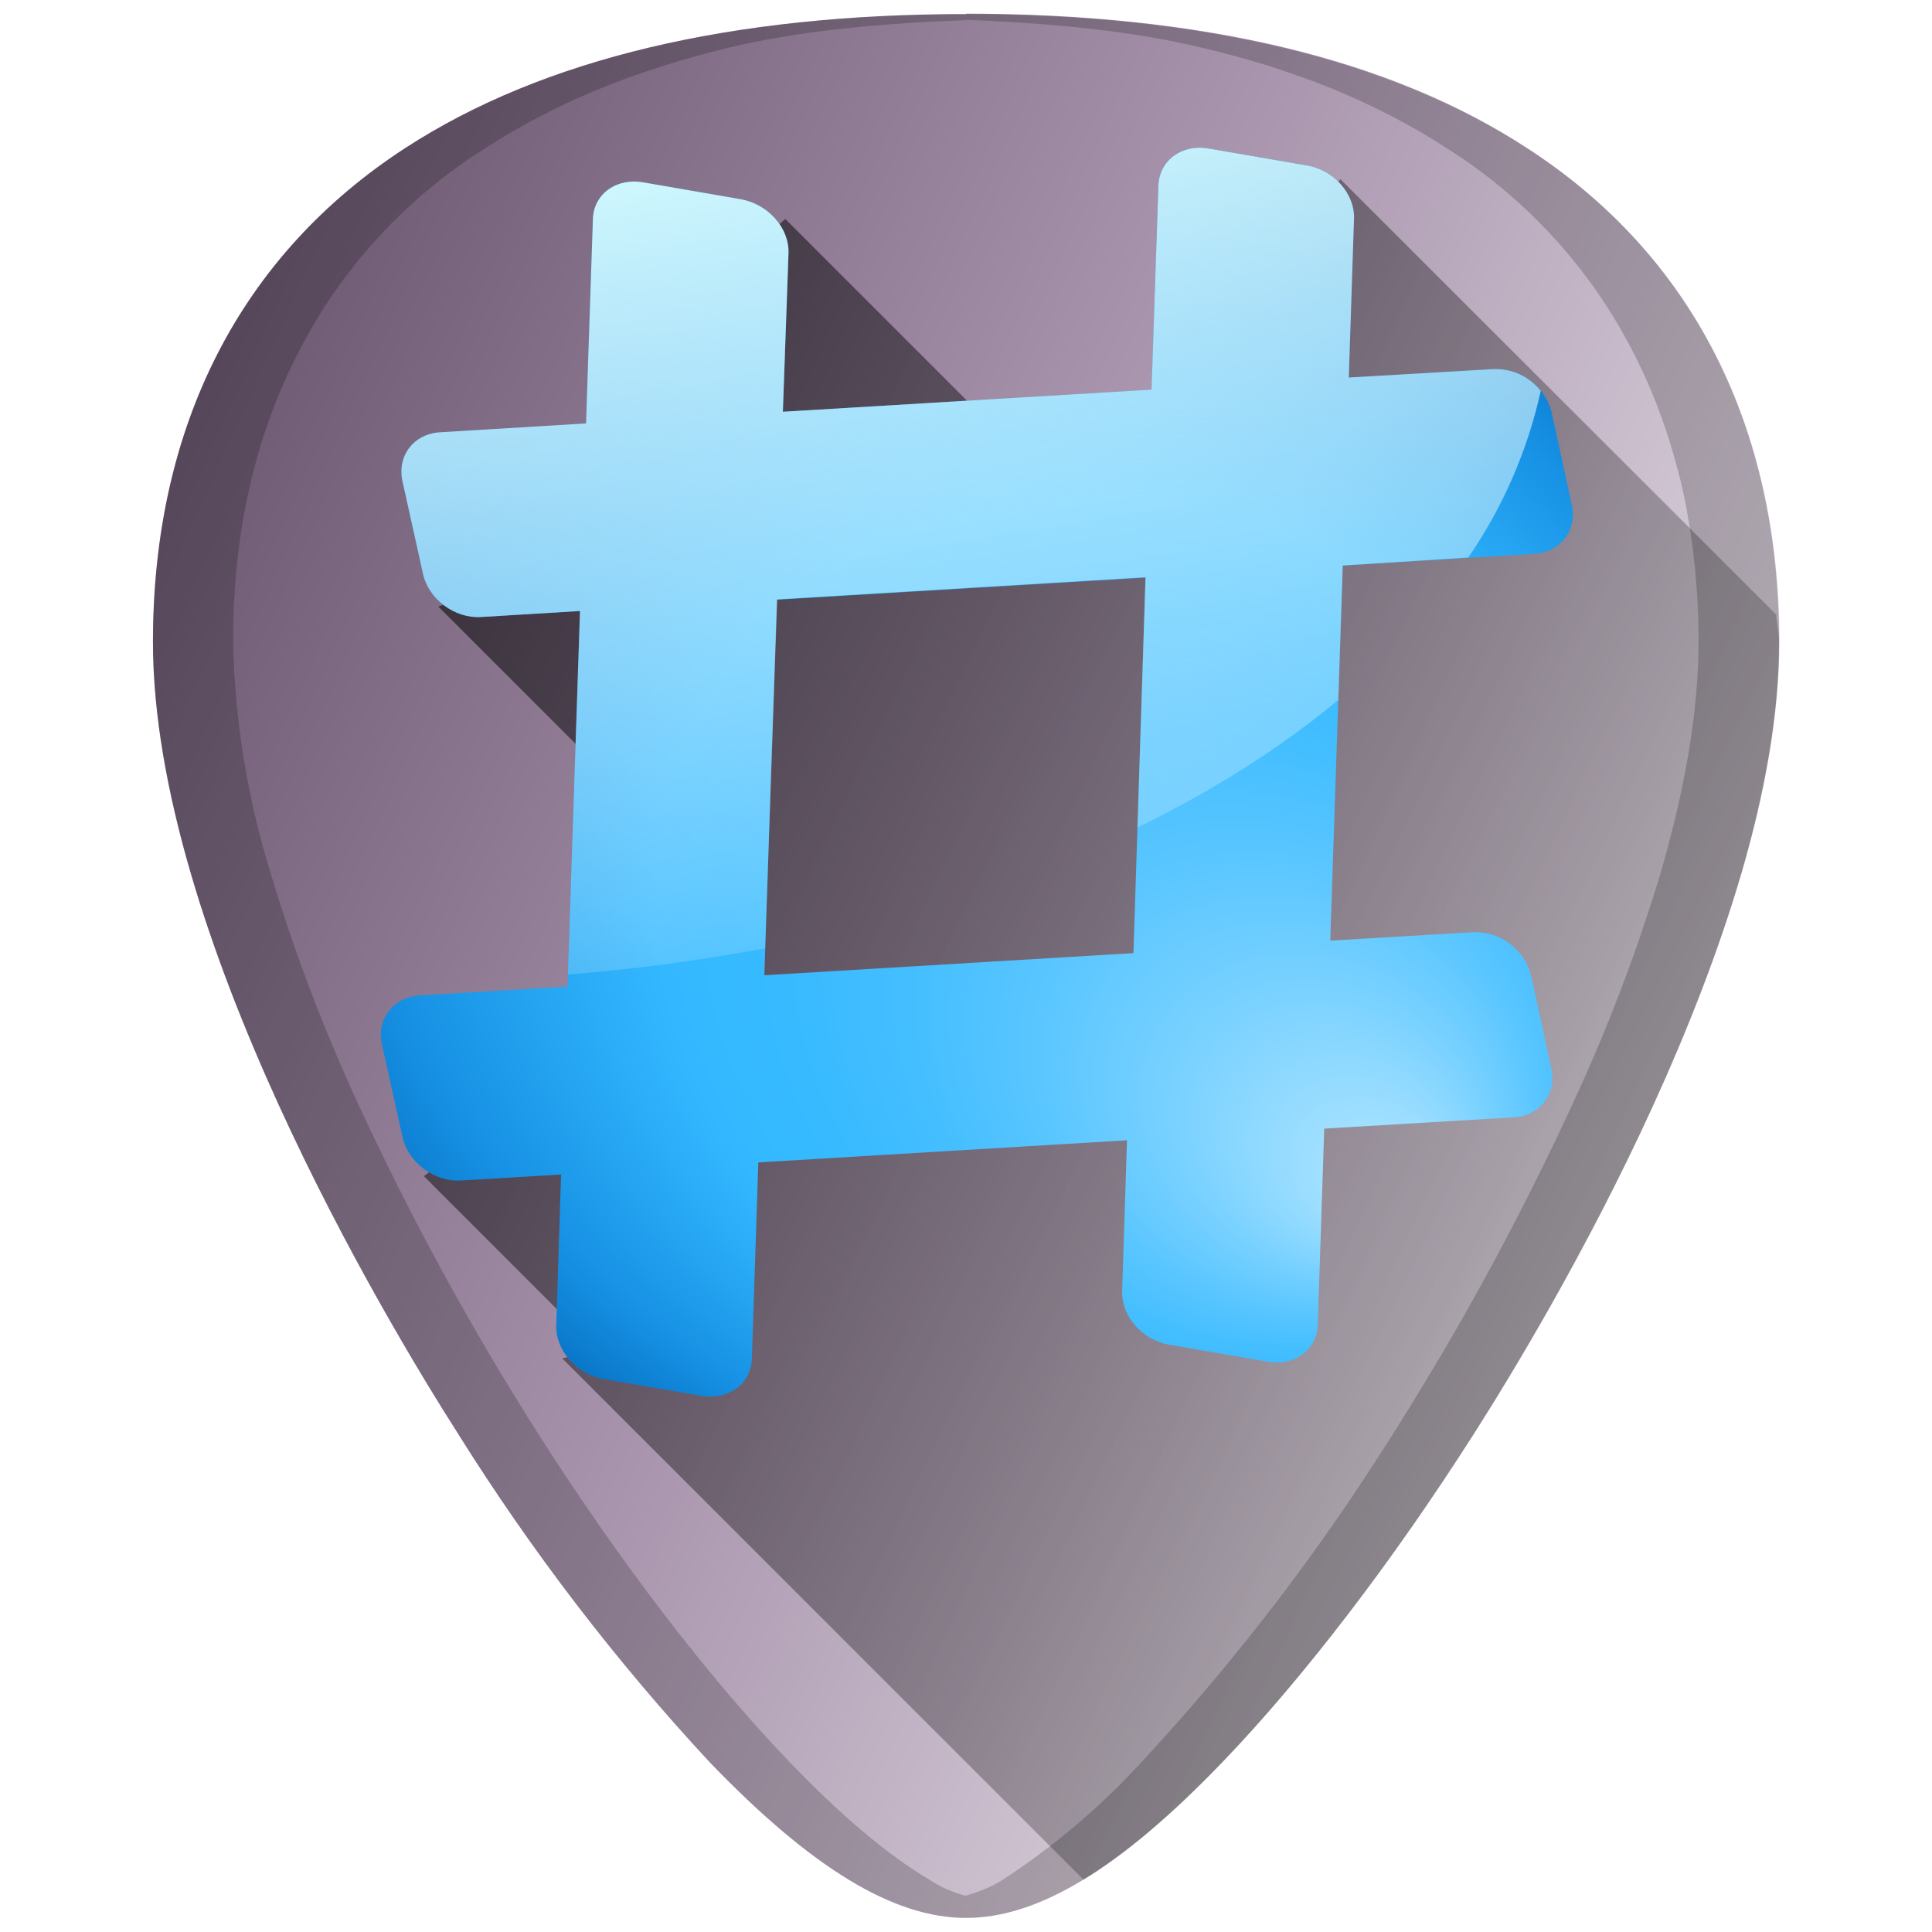
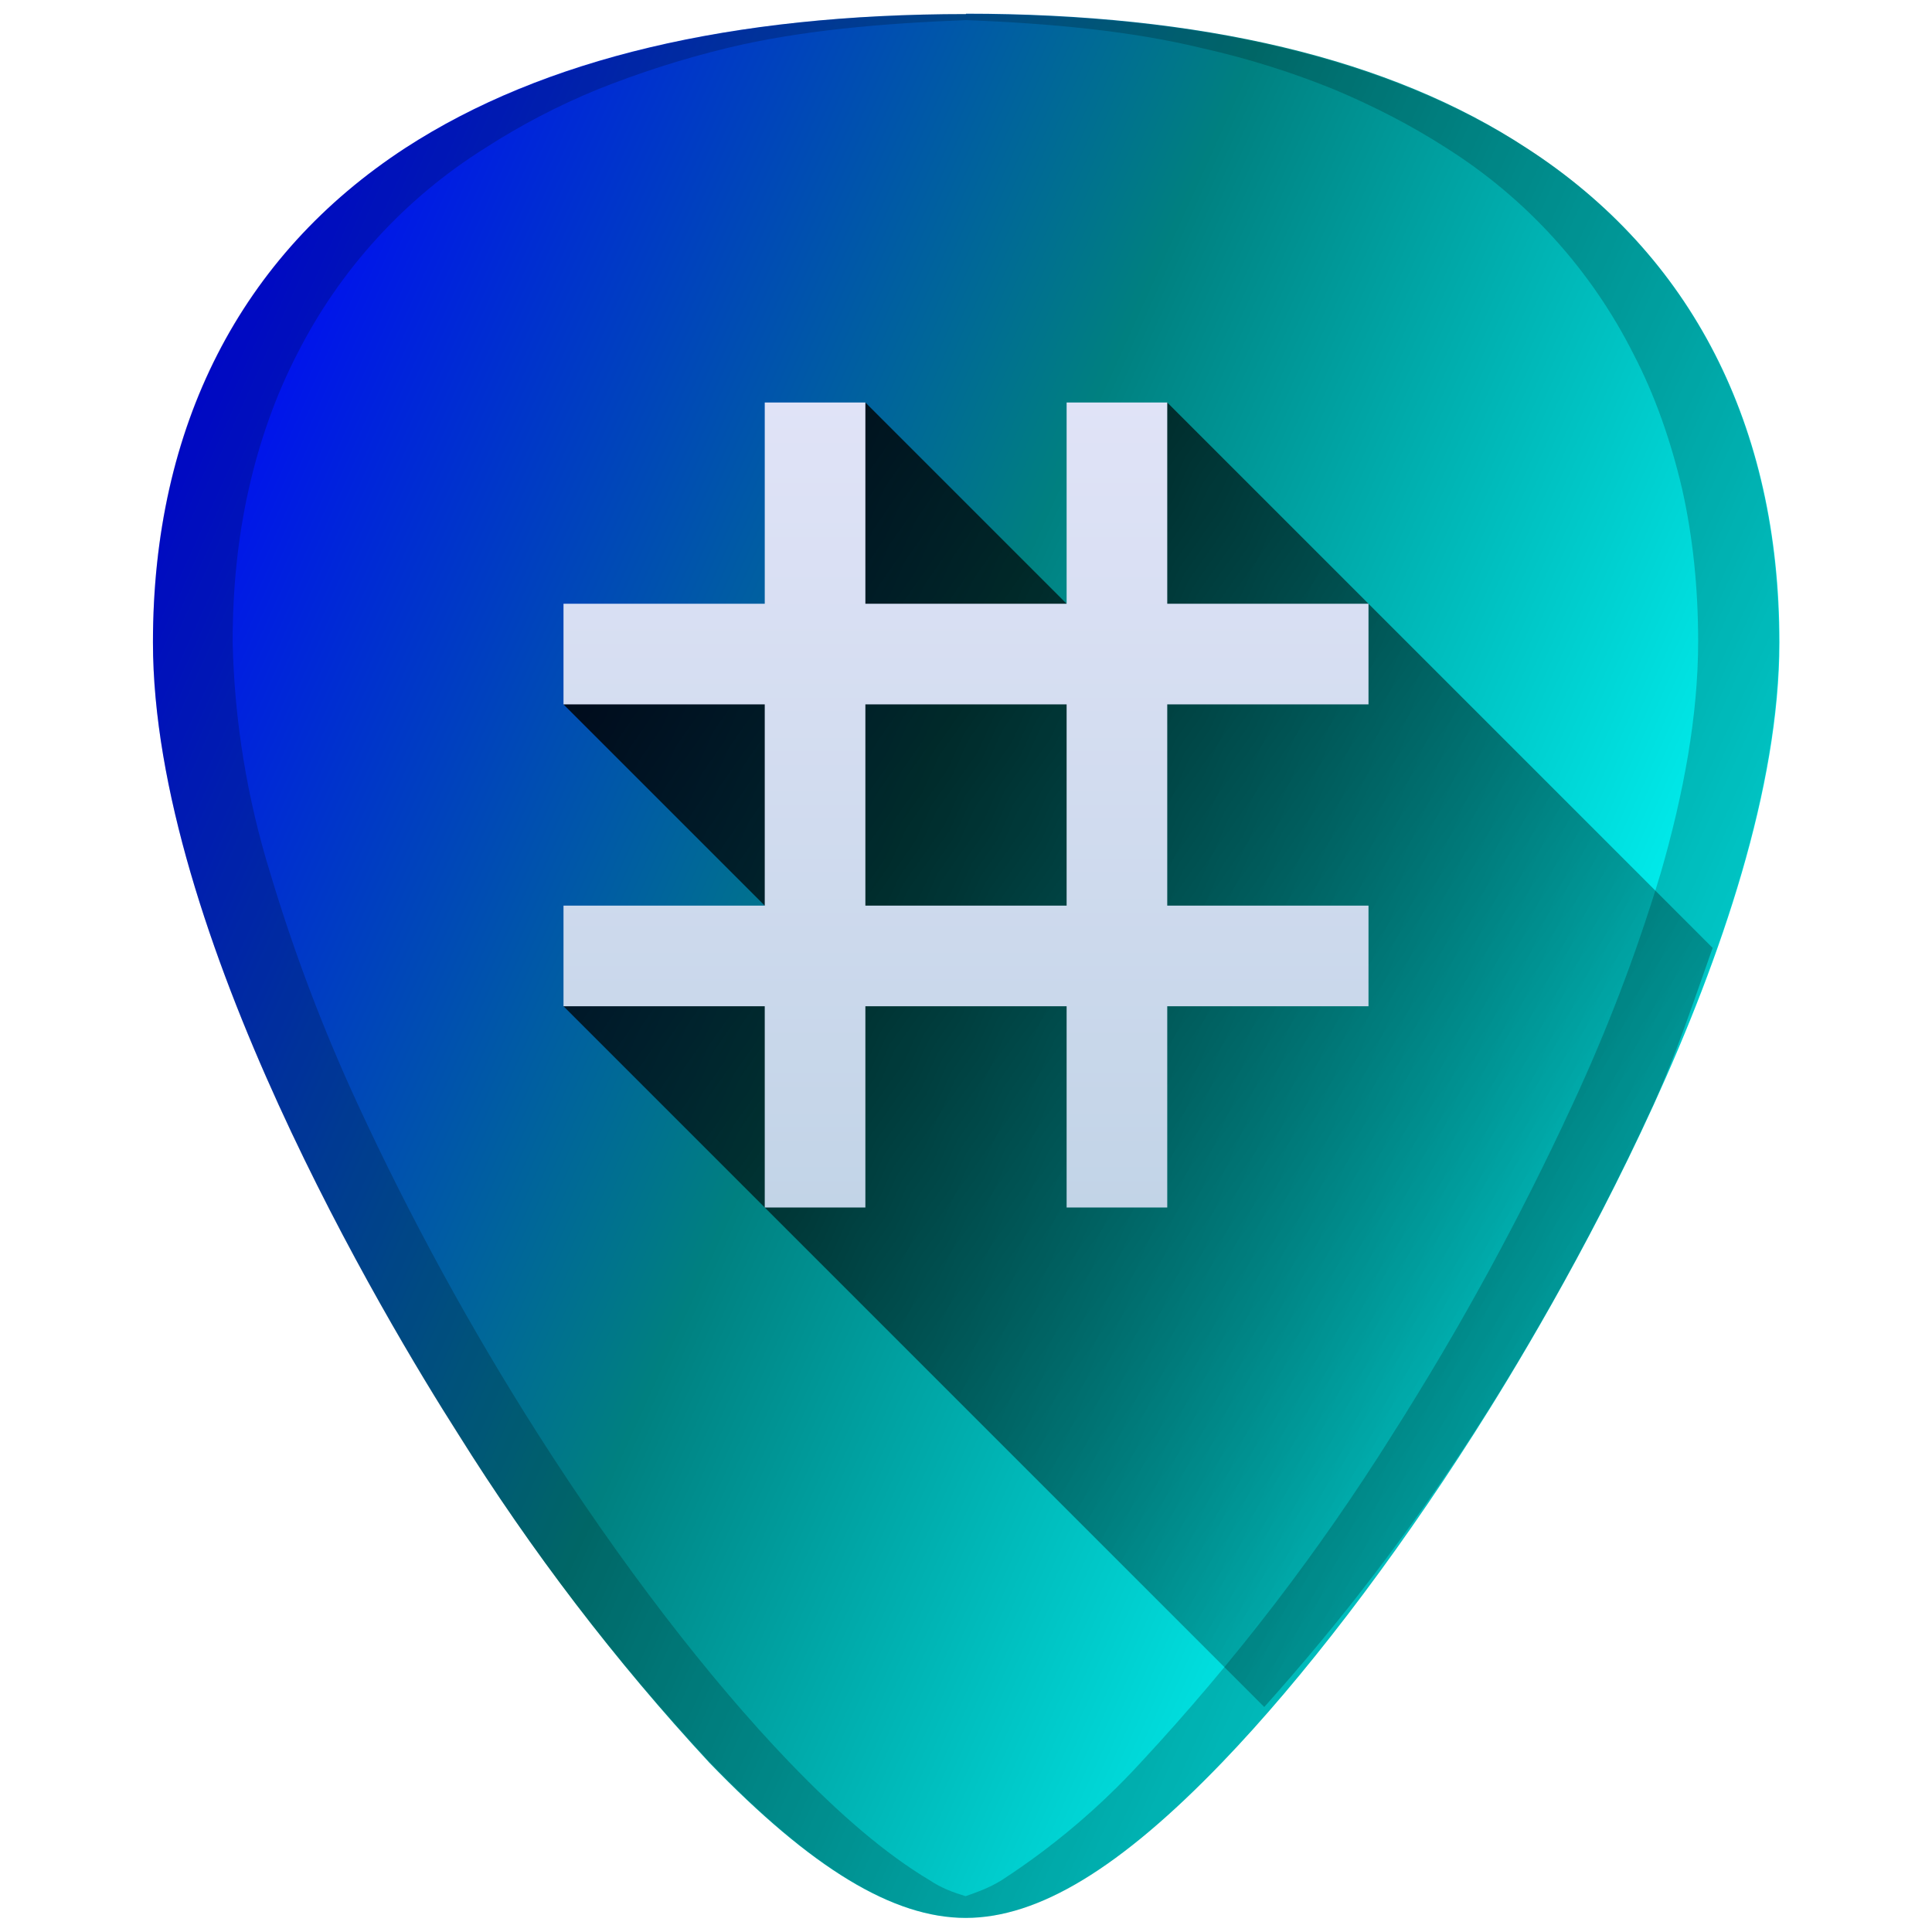
<svg xmlns="http://www.w3.org/2000/svg" xmlns:xlink="http://www.w3.org/1999/xlink" width="48" height="48">
  <defs>
+     <linearGradient id="e">
+       <stop stop-color="#00f" offset="0" />
+       <stop stop-color="teal" offset=".51" />
+       <stop stop-color="#0ff" offset="1" />
+     </linearGradient>
+     <linearGradient id="g">
+       <stop offset="0" />
+       <stop offset="1" stop-opacity="0" />
+     </linearGradient>
    <linearGradient id="d">
      <stop offset="0" stop-color="#67536c" />
      <stop offset=".51" stop-color="#a793ac" />
      <stop offset="1" stop-color="#e2dbe3" />
    </linearGradient>
-     <linearGradient id="a">
+     <linearGradient id="c">
      <stop offset="0" />
      <stop offset="1" stop-opacity="0" />
    </linearGradient>
-     <linearGradient id="c" gradientUnits="userSpaceOnUse" x1="-84" y1="-384" x2="-23.52" y2="-384" gradientTransform="rotate(90 -90 50)">
+     <linearGradient id="b" gradientUnits="userSpaceOnUse" x1="-84" y1="-384" x2="-23.52" y2="-384" gradientTransform="rotate(90 -90 50)">
      <stop offset="0" stop-color="#d2faff" />
      <stop offset="1" stop-color="#fff" stop-opacity="0" />
    </linearGradient>
-     <radialGradient xlink:href="#b" id="g" cx="62" cy="63.67" fx="82.59" fy="94.23" r="54" gradientTransform="matrix(.3989 -.02395 .0825 .37151 -5.73 -3.02)" gradientUnits="userSpaceOnUse" />
-     <radialGradient id="b" cx="56.02" cy="45.24" r="71.35" gradientTransform="rotate(15 45.7 -303.33) scale(1.0326)" gradientUnits="userSpaceOnUse">
+     <radialGradient id="a" cx="56.02" cy="45.24" r="71.35" gradientTransform="rotate(15 45.7 -303.33) scale(1.0326)" gradientUnits="userSpaceOnUse">
      <stop offset="0" stop-color="#bfebff" />
      <stop offset=".07" stop-color="#9fdfff" />
      <stop offset=".18" stop-color="#78d1ff" />
      <stop offset=".28" stop-color="#5ac6ff" />
      <stop offset=".38" stop-color="#44beff" />
      <stop offset=".48" stop-color="#37baff" />
      <stop offset=".57" stop-color="#33b8ff" />
      <stop offset=".8" stop-color="#1690e3" />
      <stop offset="1" stop-color="#0063b4" />
    </radialGradient>
-     <linearGradient gradientTransform="matrix(.2973 -.01785 .06375 .2871 1.76 1.98)" xlink:href="#c" id="h" x1="115.5" y1="1.84" x2="124" y2="83.56" gradientUnits="userSpaceOnUse" />
-     <linearGradient xlink:href="#a" id="f" gradientUnits="userSpaceOnUse" x1="4.86" y1="12.03" x2="57.53" y2="38.52" />
-     <linearGradient xlink:href="#d" id="e" x1="4.69" y1="6.11" x2="44.21" y2="24" gradientUnits="userSpaceOnUse" />
+     <linearGradient xlink:href="#e" id="h" x1="4.69" y1="6.11" x2="44.21" y2="24" gradientUnits="userSpaceOnUse" />
+     <linearGradient gradientTransform="matrix(1.25 0 0 1.25 4 -7.5)" xlink:href="#f" id="j" gradientUnits="userSpaceOnUse" y1="30" x2="0" y2="14" />
+     <linearGradient id="f" y1="30" y2="14" x2="0" gradientUnits="userSpaceOnUse">
+       <stop stop-color="#c2d4e7" />
+       <stop offset="1" stop-color="#e0e3f7" />
+     </linearGradient>
+     <linearGradient xlink:href="#g" id="i" gradientUnits="userSpaceOnUse" x1="8.78" y1="12.28" x2="46.97" y2="39.11" />
  </defs>
-   <path d="M24 .35c-5.82 0-10.5 1.1-13.92 3.32-4.1 2.66-6.28 6.91-6.28 12.28 0 7.22 5.8 16.88 7.58 19.67a54.48 54.48 0 0 0 6.25 8.16c2.54 2.64 4.57 3.87 6.37 3.87 1.8 0 3.83-1.23 6.37-3.87 2-2.08 4.22-4.98 6.25-8.16 1.78-2.79 7.59-12.45 7.59-19.67 0-5.37-2.17-9.62-6.27-12.27C34.54 1.45 29.84.34 24 .34z" fill="url(#e)" />
-   <path d="M26.92 46.7c1.05-.64 2.18-1.6 3.45-2.92 2-2.08 4.22-4.97 6.25-8.16.89-1.4 2.79-4.5 4.46-8.17.83-1.83 1.61-3.8 2.19-5.77.57-1.96.93-3.92.93-5.73 0-.24-.06-.44-.07-.68L33.3 4.45l-2 2.54v4.99l-4.85.4-6.94-6.94-1.64 1.46-.9 6.07-6.08 2.1 5.62 5.62.19 4.08-6.17 4.45 4.3 4.3-.86.23z" fill="url(#f)" opacity=".6" />
-   <path d="M24 .35c-5.83 0-10.52 1.12-13.93 3.33-4.1 2.66-6.27 6.9-6.27 12.27 0 7.23 5.8 16.88 7.58 19.67a54.48 54.48 0 0 0 6.25 8.16c2.54 2.64 4.57 3.87 6.37 3.87 1.8 0 3.83-1.23 6.37-3.87 2-2.08 4.22-4.97 6.25-8.16 1.78-2.79 7.58-12.44 7.58-19.67 0-5.37-2.16-9.61-6.26-12.27C34.52 1.47 29.84.35 24 .35zm0 .14c2.11.09 4.12.27 5.88.7 1.16.27 2.25.62 3.26 1.03 1.01.42 1.94.9 2.8 1.46A12.92 12.92 0 0 1 40.6 8.8c.53 1.03.92 2.15 1.2 3.34.26 1.2.4 2.47.4 3.8 0 1.82-.37 3.77-.94 5.74a43.19 43.19 0 0 1-2.2 5.77 69.59 69.59 0 0 1-4.45 8.17 54.47 54.47 0 0 1-6.25 8.16 17.98 17.98 0 0 1-3.46 2.93c-.32.2-.62.3-.91.39-.3-.08-.6-.2-.9-.4-1.06-.63-2.2-1.6-3.47-2.92-2-2.08-4.22-4.97-6.25-8.16a69.6 69.6 0 0 1-4.46-8.17 43.19 43.19 0 0 1-2.19-5.77 20.93 20.93 0 0 1-.93-5.73c0-1.34.13-2.61.4-3.8.27-1.2.67-2.32 1.2-3.35a12.92 12.92 0 0 1 4.67-5.12 17.1 17.1 0 0 1 2.8-1.46c1-.41 2.1-.76 3.26-1.04C19.88.76 21.89.58 24 .5z" opacity=".2" />
-   <path d="M15.73 4.51c-.56.01-.99.4-1 .94l-.17 5.07-3.63.22c-.65.04-1.07.58-.93 1.22l.51 2.3c.14.63.79 1.11 1.44 1.07l2.46-.15-.31 9.33-3.67.22c-.66.04-1.08.59-.94 1.22l.51 2.3c.14.63.79 1.12 1.45 1.08l2.49-.15-.12 3.74c-.02.63.5 1.22 1.17 1.34l2.44.42c.67.11 1.23-.3 1.25-.92l.16-4.88 9.16-.55-.12 3.75c-.02.62.5 1.22 1.18 1.33l2.43.42c.68.12 1.23-.3 1.25-.92l.16-4.87 4.71-.28c.66-.04 1.07-.59.93-1.22l-.5-2.3a1.43 1.43 0 0 0-1.45-1.08l-3.54.21.31-9.32 4.76-.29c.65-.04 1.07-.58.93-1.22l-.5-2.3a1.43 1.43 0 0 0-1.45-1.07l-3.59.21.13-3.93c.03-.63-.5-1.23-1.17-1.34l-2.44-.42c-.67-.12-1.23.3-1.25.92l-.17 5.07-9.16.55.14-3.94c.02-.63-.51-1.22-1.18-1.34l-2.43-.42a1.36 1.36 0 0 0-.25-.02zM19.3 14.9l9.16-.55-.3 9.33-9.17.55z" fill="url(#g)" />
-   <path d="M15.73 4.51c-.56.01-.99.4-1 .94l-.17 5.07-3.63.22c-.65.04-1.07.58-.93 1.22l.51 2.3c.14.63.79 1.11 1.44 1.07l2.46-.15-.3 9.03a45.8 45.8 0 0 0 4.9-.65l.3-8.67 9.15-.55-.2 6.22c1.89-.92 3.57-1.99 4.99-3.17l.11-3.34 3.12-.2a11.8 11.8 0 0 0 1.8-4.14 1.43 1.43 0 0 0-1.18-.54l-3.59.21.13-3.93c.03-.63-.5-1.23-1.17-1.34l-2.44-.42c-.67-.12-1.23.3-1.25.92l-.17 5.07-9.16.55.14-3.94c.02-.63-.51-1.22-1.18-1.34l-2.43-.42a1.36 1.36 0 0 0-.25-.02z" fill="url(#h)" />
+   <path d="M24 .35c-5.82 0-10.5 1.1-13.92 3.32C5.98 6.34 3.8 10.6 3.8 15.96c0 7.21 5.8 16.87 7.58 19.66a54.48 54.48 0 0 0 6.24 8.17c2.54 2.63 4.57 3.86 6.37 3.86 1.8 0 3.84-1.23 6.38-3.87 2-2.08 4.22-4.98 6.25-8.16 1.78-2.78 7.59-12.44 7.59-19.66 0-5.38-2.18-9.63-6.28-12.28C34.54 1.45 29.84.34 24 .34z" fill="url(#h)" />
+   <path d="M31.41 42.41a54.6 54.6 0 0 0 5.2-6.8c.9-1.39 2.8-4.5 4.47-8.17.56-1.23 1-2.57 1.47-3.89L29 10l-1.3 6.2-6.2-6.2-1.46 5.84L14 17.5l6.06 6.06L14 25z" fill="url(#i)" />
+   <path d="M24 .35c-5.83 0-10.52 1.13-13.93 3.33-4.1 2.67-6.27 6.9-6.27 12.27 0 7.24 5.8 16.88 7.58 19.68a54.48 54.48 0 0 0 6.25 8.15c2.54 2.64 4.57 3.87 6.37 3.87 1.8 0 3.83-1.23 6.37-3.87 2-2.08 4.22-4.97 6.25-8.16 1.78-2.78 7.58-12.43 7.58-19.66 0-5.38-2.17-9.62-6.27-12.28C34.53 1.48 29.84.35 24 .35zm0 .15c2.1.08 4.12.27 5.88.7 1.16.26 2.25.61 3.26 1.02 1 .42 1.93.9 2.8 1.46a12.92 12.92 0 0 1 4.65 5.13c.53 1.02.92 2.14 1.2 3.33.27 1.2.4 2.47.4 3.8 0 1.83-.36 3.78-.93 5.75a43.19 43.19 0 0 1-2.2 5.77 69.59 69.59 0 0 1-4.46 8.17 54.47 54.47 0 0 1-6.25 8.15 17.98 17.98 0 0 1-3.46 2.93c-.32.2-.62.3-.9.4-.3-.09-.6-.2-.9-.4-1.07-.64-2.2-1.6-3.48-2.93-2-2.08-4.22-4.97-6.25-8.16a69.6 69.6 0 0 1-4.46-8.16 43.19 43.19 0 0 1-2.19-5.78 20.93 20.93 0 0 1-.93-5.73c0-1.34.13-2.6.4-3.8.27-1.2.67-2.32 1.2-3.35a12.92 12.92 0 0 1 4.67-5.12 17.1 17.1 0 0 1 2.8-1.46c1-.4 2.1-.76 3.27-1.04C19.88.76 21.89.58 24 .5z" opacity=".2" />
+   <path d="M19 10v5h-5v2.5h5v5h-5V25h5v5h2.5v-5h5v5H29v-5h5v-2.5h-5v-5h5V15h-5v-5h-2.5v5h-5v-5zm2.5 7.5h5v5h-5z" fill="url(#j)" />
</svg>
